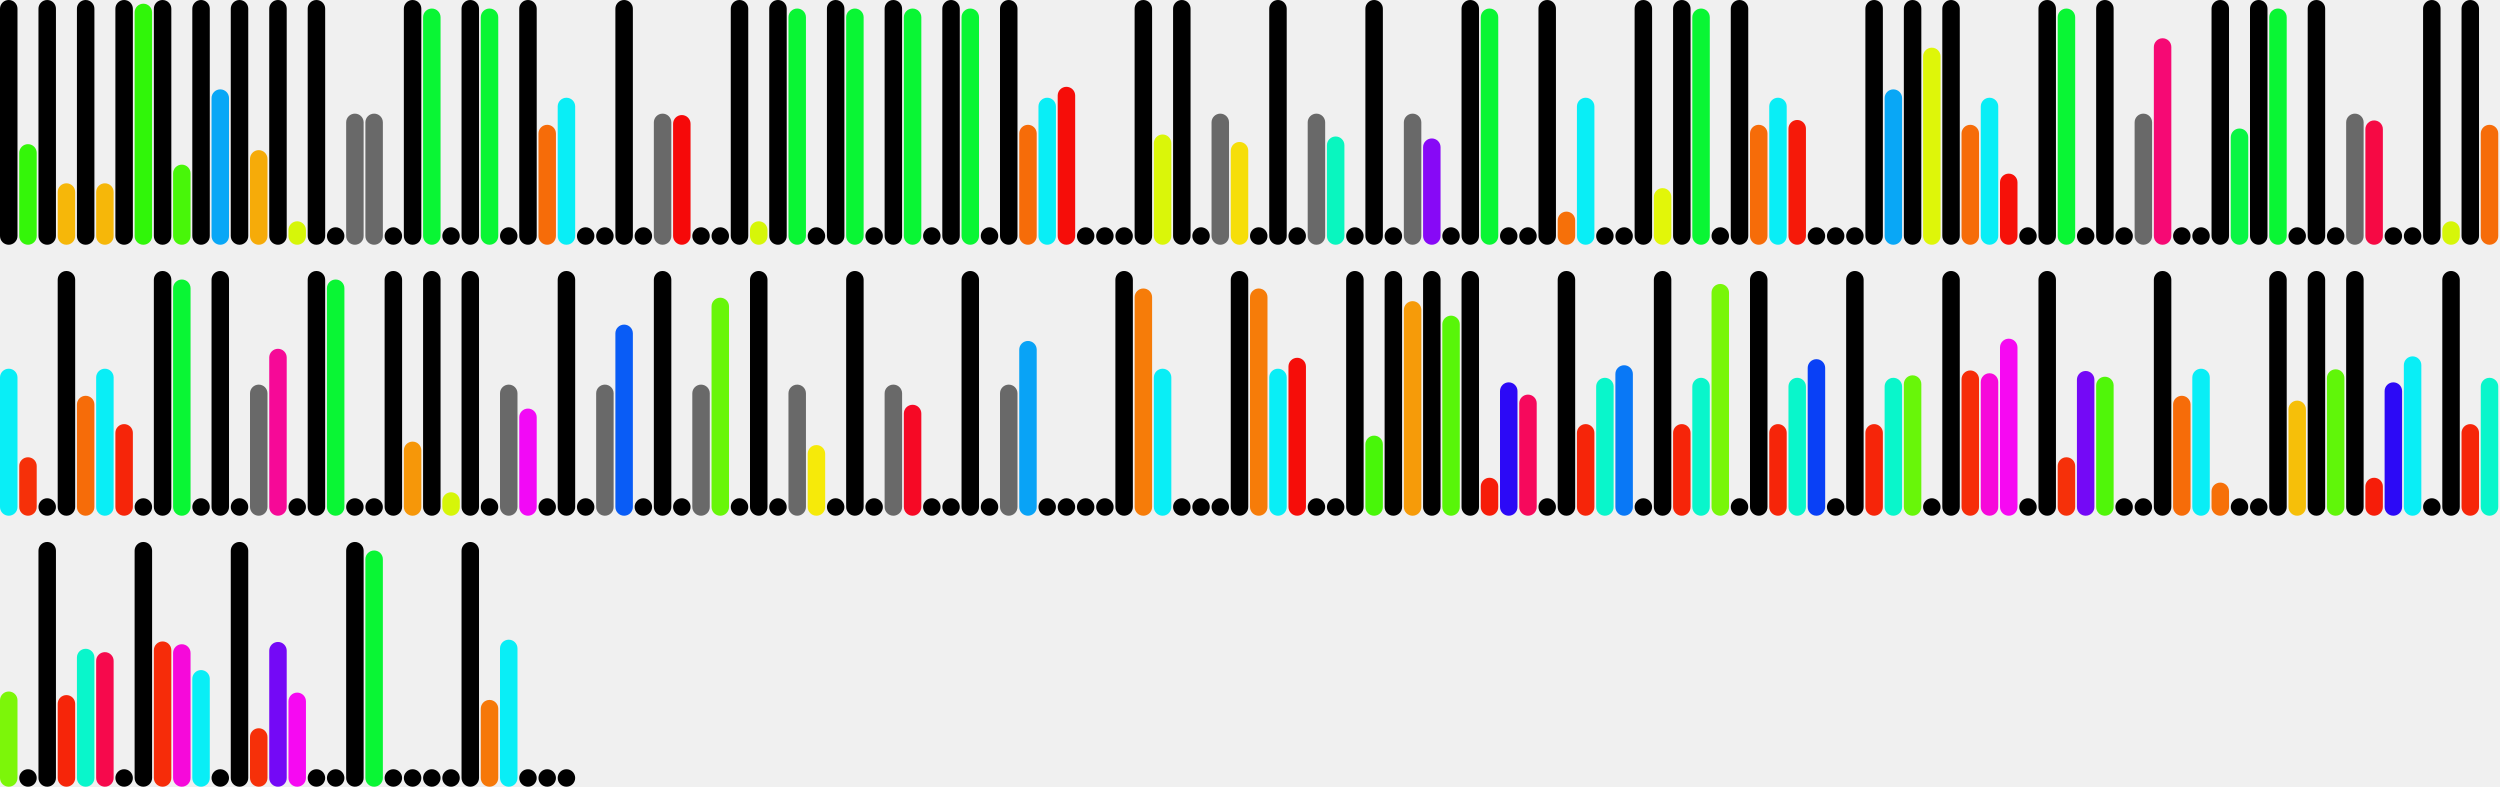
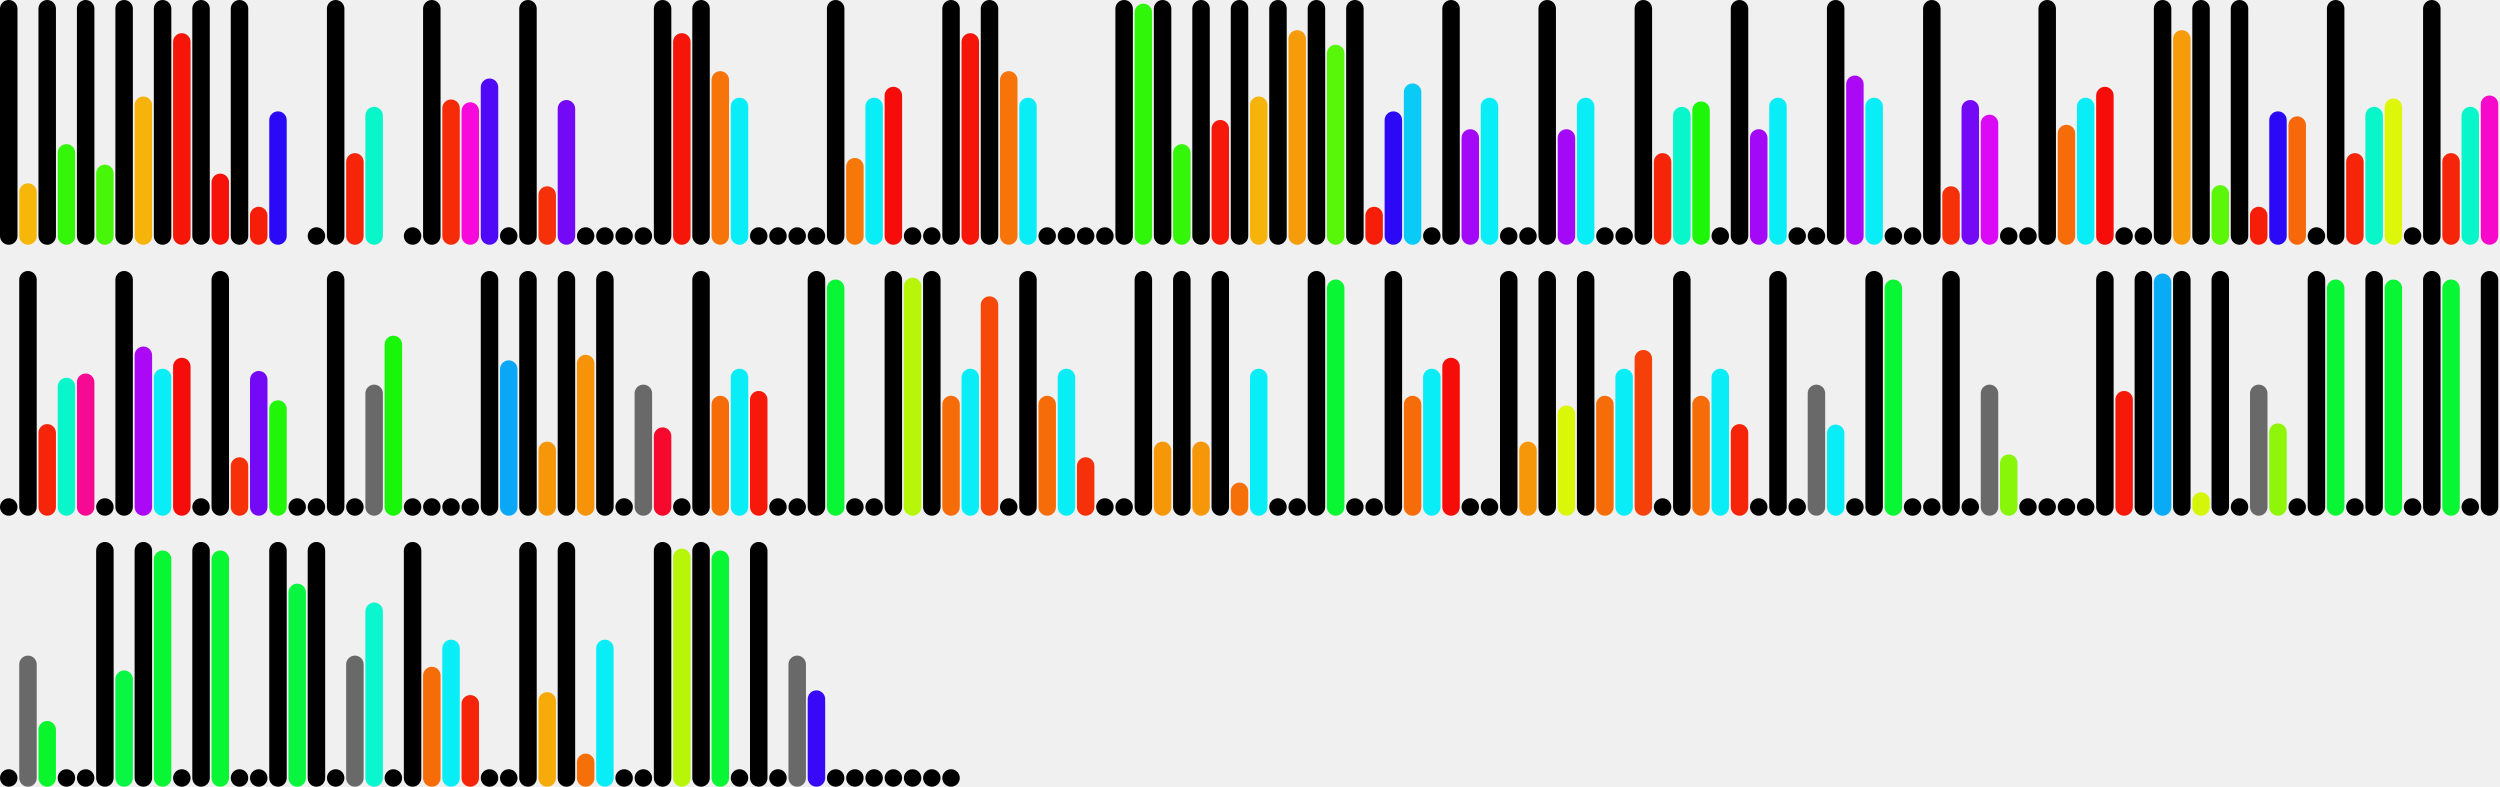
<svg xmlns="http://www.w3.org/2000/svg" version="1.1" baseProfile="full" width="1430" height="450">
  <rect x="0" y="0" width=";1430" height="450" style="fill:white;" />
  <rect x="0" y="0" rx="5" ry="5" width="10" height="140" style="fill:black" />
-   <rect x="11" y="82.458" rx="5" ry="5" width="10" height="57.542" style="fill:hsl(109,93%,50%)" />
+   <rect x="11" y="104.846" rx="5" ry="5" width="10" height="35.154" style="fill:hsl(44,93%,50%)" />
  <rect x="22" y="0" rx="5" ry="5" width="10" height="140" style="fill:black" />
-   <rect x="33" y="104.846" rx="5" ry="5" width="10" height="35.154" style="fill:hsl(44,93%,50%)" />
+   <rect x="33" y="82.458" rx="5" ry="5" width="10" height="57.542" style="fill:hsl(109,93%,50%)" />
  <rect x="44" y="0" rx="5" ry="5" width="10" height="140" style="fill:black" />
-   <rect x="55" y="104.846" rx="5" ry="5" width="10" height="35.154" style="fill:hsl(44,93%,50%)" />
+   <rect x="55" y="94.18" rx="5" ry="5" width="10" height="45.82" style="fill:hsl(104,93%,50%)" />
  <rect x="66" y="0" rx="5" ry="5" width="10" height="140" style="fill:black" />
-   <rect x="77" y="2.114" rx="5" ry="5" width="10" height="137.886" style="fill:hsl(110,93%,50%)" />
+   <rect x="77" y="55.19" rx="5" ry="5" width="10" height="84.81" style="fill:hsl(43,93%,50%)" />
  <rect x="88" y="0" rx="5" ry="5" width="10" height="140" style="fill:black" />
-   <rect x="99" y="94.18" rx="5" ry="5" width="10" height="45.82" style="fill:hsl(104,93%,50%)" />
+   <rect x="99" y="18.967" rx="5" ry="5" width="10" height="121.033" style="fill:hsl(3,93%,50%)" />
  <rect x="110" y="0" rx="5" ry="5" width="10" height="140" style="fill:black" />
-   <rect x="121" y="51.116" rx="5" ry="5" width="10" height="88.884" style="fill:hsl(200,93%,50%)" />
+   <rect x="121" y="99.311" rx="5" ry="5" width="10" height="40.689" style="fill:hsl(2,93%,50%)" />
  <rect x="132" y="0" rx="5" ry="5" width="10" height="140" style="fill:black" />
-   <rect x="143" y="85.879" rx="5" ry="5" width="10" height="54.121" style="fill:hsl(41,93%,50%)" />
-   <rect x="154" y="0" rx="5" ry="5" width="10" height="140" style="fill:black" />
-   <rect x="165" y="126.58" rx="5" ry="5" width="10" height="13.42" style="fill:hsl(68,93%,50%)" />
-   <rect x="176" y="0" rx="5" ry="5" width="10" height="140" style="fill:black" />
-   <rect x="187" y="130" rx="5" ry="5" width="10" height="10" style="fill:black" />
-   <rect x="198" y="65" rx="5" ry="5" width="10" height="75" style="fill:dimgray" />
-   <rect x="209" y="65" rx="5" ry="5" width="10" height="75" style="fill:dimgray" />
-   <rect x="220" y="130" rx="5" ry="5" width="10" height="10" style="fill:black" />
-   <rect x="231" y="0" rx="5" ry="5" width="10" height="140" style="fill:black" />
-   <rect x="242" y="4.881" rx="5" ry="5" width="10" height="135.119" style="fill:hsl(131,93%,50%)" />
-   <rect x="253" y="130" rx="5" ry="5" width="10" height="10" style="fill:black" />
-   <rect x="264" y="0" rx="5" ry="5" width="10" height="140" style="fill:black" />
-   <rect x="275" y="4.881" rx="5" ry="5" width="10" height="135.119" style="fill:hsl(131,93%,50%)" />
+   <rect x="143" y="118.278" rx="5" ry="5" width="10" height="21.722" style="fill:hsl(5,93%,50%)" />
+   <rect x="154" y="63.7" rx="5" ry="5" width="10" height="76.3" style="fill:hsl(249,93%,50%)" />
+   <rect x="165" y="285.11" rx="5" ry="5" width="10" height="-145.11" style="fill:hsl(182,93%,50%)" />
+   <rect x="176" y="130" rx="5" ry="5" width="10" height="10" style="fill:black" />
+   <rect x="187" y="0" rx="5" ry="5" width="10" height="140" style="fill:black" />
+   <rect x="198" y="87.589" rx="5" ry="5" width="10" height="52.411" style="fill:hsl(7,93%,50%)" />
+   <rect x="209" y="61.1" rx="5" ry="5" width="10" height="78.9" style="fill:hsl(169,93%,50%)" />
+   <rect x="220" y="145.6" rx="5" ry="5" width="10" height="-5.6" style="fill:hsl(182,93%,50%)" />
+   <rect x="231" y="130" rx="5" ry="5" width="10" height="10" style="fill:black" />
+   <rect x="242" y="0" rx="5" ry="5" width="10" height="140" style="fill:black" />
+   <rect x="253" y="56.9" rx="5" ry="5" width="10" height="83.1" style="fill:hsl(9,93%,50%)" />
+   <rect x="264" y="58.5" rx="5" ry="5" width="10" height="81.5" style="fill:hsl(307,93%,50%)" />
+   <rect x="275" y="44.904" rx="5" ry="5" width="10" height="95.096" style="fill:hsl(258,93%,50%)" />
  <rect x="286" y="130" rx="5" ry="5" width="10" height="10" style="fill:black" />
  <rect x="297" y="0" rx="5" ry="5" width="10" height="140" style="fill:black" />
-   <rect x="308" y="71.389" rx="5" ry="5" width="10" height="68.611" style="fill:hsl(25,93%,50%)" />
-   <rect x="319" y="55.9" rx="5" ry="5" width="10" height="84.1" style="fill:hsl(182,93%,50%)" />
+   <rect x="308" y="106.556" rx="5" ry="5" width="10" height="33.444" style="fill:hsl(10,93%,50%)" />
+   <rect x="319" y="57.2" rx="5" ry="5" width="10" height="82.8" style="fill:hsl(267,93%,50%)" />
  <rect x="330" y="130" rx="5" ry="5" width="10" height="10" style="fill:black" />
  <rect x="341" y="130" rx="5" ry="5" width="10" height="10" style="fill:black" />
-   <rect x="352" y="0" rx="5" ry="5" width="10" height="140" style="fill:black" />
+   <rect x="352" y="130" rx="5" ry="5" width="10" height="10" style="fill:black" />
  <rect x="363" y="130" rx="5" ry="5" width="10" height="10" style="fill:black" />
-   <rect x="374" y="65" rx="5" ry="5" width="10" height="75" style="fill:dimgray" />
-   <rect x="385" y="65.809" rx="5" ry="5" width="10" height="74.191" style="fill:hsl(0,93%,50%)" />
-   <rect x="396" y="130" rx="5" ry="5" width="10" height="10" style="fill:black" />
-   <rect x="407" y="130" rx="5" ry="5" width="10" height="10" style="fill:black" />
-   <rect x="418" y="0" rx="5" ry="5" width="10" height="140" style="fill:black" />
-   <rect x="429" y="126.58" rx="5" ry="5" width="10" height="13.42" style="fill:hsl(68,93%,50%)" />
-   <rect x="440" y="0" rx="5" ry="5" width="10" height="140" style="fill:black" />
-   <rect x="451" y="4.881" rx="5" ry="5" width="10" height="135.119" style="fill:hsl(131,93%,50%)" />
+   <rect x="374" y="0" rx="5" ry="5" width="10" height="140" style="fill:black" />
+   <rect x="385" y="18.967" rx="5" ry="5" width="10" height="121.033" style="fill:hsl(3,93%,50%)" />
+   <rect x="396" y="0" rx="5" ry="5" width="10" height="140" style="fill:black" />
+   <rect x="407" y="40.701" rx="5" ry="5" width="10" height="99.299" style="fill:hsl(27,93%,50%)" />
+   <rect x="418" y="55.9" rx="5" ry="5" width="10" height="84.1" style="fill:hsl(182,93%,50%)" />
+   <rect x="429" y="130" rx="5" ry="5" width="10" height="10" style="fill:black" />
+   <rect x="440" y="130" rx="5" ry="5" width="10" height="10" style="fill:black" />
+   <rect x="451" y="130" rx="5" ry="5" width="10" height="10" style="fill:black" />
  <rect x="462" y="130" rx="5" ry="5" width="10" height="10" style="fill:black" />
  <rect x="473" y="0" rx="5" ry="5" width="10" height="140" style="fill:black" />
-   <rect x="484" y="4.881" rx="5" ry="5" width="10" height="135.119" style="fill:hsl(131,93%,50%)" />
-   <rect x="495" y="130" rx="5" ry="5" width="10" height="10" style="fill:black" />
-   <rect x="506" y="0" rx="5" ry="5" width="10" height="140" style="fill:black" />
-   <rect x="517" y="4.881" rx="5" ry="5" width="10" height="135.119" style="fill:hsl(131,93%,50%)" />
+   <rect x="484" y="90.356" rx="5" ry="5" width="10" height="49.644" style="fill:hsl(28,93%,50%)" />
+   <rect x="495" y="55.9" rx="5" ry="5" width="10" height="84.1" style="fill:hsl(182,93%,50%)" />
+   <rect x="506" y="49.656" rx="5" ry="5" width="10" height="90.344" style="fill:hsl(1,93%,50%)" />
+   <rect x="517" y="130" rx="5" ry="5" width="10" height="10" style="fill:black" />
  <rect x="528" y="130" rx="5" ry="5" width="10" height="10" style="fill:black" />
  <rect x="539" y="0" rx="5" ry="5" width="10" height="140" style="fill:black" />
-   <rect x="550" y="4.881" rx="5" ry="5" width="10" height="135.119" style="fill:hsl(131,93%,50%)" />
-   <rect x="561" y="130" rx="5" ry="5" width="10" height="10" style="fill:black" />
-   <rect x="572" y="0" rx="5" ry="5" width="10" height="140" style="fill:black" />
-   <rect x="583" y="71.389" rx="5" ry="5" width="10" height="68.611" style="fill:hsl(25,93%,50%)" />
-   <rect x="594" y="55.9" rx="5" ry="5" width="10" height="84.1" style="fill:hsl(182,93%,50%)" />
-   <rect x="605" y="49.656" rx="5" ry="5" width="10" height="90.344" style="fill:hsl(1,93%,50%)" />
+   <rect x="550" y="18.967" rx="5" ry="5" width="10" height="121.033" style="fill:hsl(3,93%,50%)" />
+   <rect x="561" y="0" rx="5" ry="5" width="10" height="140" style="fill:black" />
+   <rect x="572" y="40.701" rx="5" ry="5" width="10" height="99.299" style="fill:hsl(27,93%,50%)" />
+   <rect x="583" y="55.9" rx="5" ry="5" width="10" height="84.1" style="fill:hsl(182,93%,50%)" />
+   <rect x="594" y="130" rx="5" ry="5" width="10" height="10" style="fill:black" />
+   <rect x="605" y="130" rx="5" ry="5" width="10" height="10" style="fill:black" />
  <rect x="616" y="130" rx="5" ry="5" width="10" height="10" style="fill:black" />
  <rect x="627" y="130" rx="5" ry="5" width="10" height="10" style="fill:black" />
-   <rect x="638" y="130" rx="5" ry="5" width="10" height="10" style="fill:black" />
-   <rect x="649" y="0" rx="5" ry="5" width="10" height="140" style="fill:black" />
-   <rect x="660" y="76.924" rx="5" ry="5" width="10" height="63.076" style="fill:hsl(67,93%,50%)" />
-   <rect x="671" y="0" rx="5" ry="5" width="10" height="140" style="fill:black" />
-   <rect x="682" y="130" rx="5" ry="5" width="10" height="10" style="fill:black" />
-   <rect x="693" y="65" rx="5" ry="5" width="10" height="75" style="fill:dimgray" />
-   <rect x="704" y="81.202" rx="5" ry="5" width="10" height="58.798" style="fill:hsl(54,93%,50%)" />
-   <rect x="715" y="130" rx="5" ry="5" width="10" height="10" style="fill:black" />
+   <rect x="638" y="0" rx="5" ry="5" width="10" height="140" style="fill:black" />
+   <rect x="649" y="2.114" rx="5" ry="5" width="10" height="137.886" style="fill:hsl(110,93%,50%)" />
+   <rect x="660" y="0" rx="5" ry="5" width="10" height="140" style="fill:black" />
+   <rect x="671" y="82.458" rx="5" ry="5" width="10" height="57.542" style="fill:hsl(109,93%,50%)" />
+   <rect x="682" y="0" rx="5" ry="5" width="10" height="140" style="fill:black" />
+   <rect x="693" y="68.622" rx="5" ry="5" width="10" height="71.378" style="fill:hsl(4,93%,50%)" />
+   <rect x="704" y="0" rx="5" ry="5" width="10" height="140" style="fill:black" />
+   <rect x="715" y="55.19" rx="5" ry="5" width="10" height="84.81" style="fill:hsl(43,93%,50%)" />
  <rect x="726" y="0" rx="5" ry="5" width="10" height="140" style="fill:black" />
-   <rect x="737" y="130" rx="5" ry="5" width="10" height="10" style="fill:black" />
-   <rect x="748" y="65" rx="5" ry="5" width="10" height="75" style="fill:dimgray" />
-   <rect x="759" y="78.069" rx="5" ry="5" width="10" height="61.931" style="fill:hsl(166,93%,50%)" />
-   <rect x="770" y="130" rx="5" ry="5" width="10" height="10" style="fill:black" />
-   <rect x="781" y="0" rx="5" ry="5" width="10" height="140" style="fill:black" />
-   <rect x="792" y="130" rx="5" ry="5" width="10" height="10" style="fill:black" />
-   <rect x="803" y="65" rx="5" ry="5" width="10" height="75" style="fill:dimgray" />
-   <rect x="814" y="79.189" rx="5" ry="5" width="10" height="60.811" style="fill:hsl(272,93%,50%)" />
-   <rect x="825" y="130" rx="5" ry="5" width="10" height="10" style="fill:black" />
-   <rect x="836" y="0" rx="5" ry="5" width="10" height="140" style="fill:black" />
-   <rect x="847" y="4.881" rx="5" ry="5" width="10" height="135.119" style="fill:hsl(131,93%,50%)" />
+   <rect x="737" y="17.256" rx="5" ry="5" width="10" height="122.744" style="fill:hsl(37,93%,50%)" />
+   <rect x="748" y="0" rx="5" ry="5" width="10" height="140" style="fill:black" />
+   <rect x="759" y="25.558" rx="5" ry="5" width="10" height="114.442" style="fill:hsl(100,93%,50%)" />
+   <rect x="770" y="0" rx="5" ry="5" width="10" height="140" style="fill:black" />
+   <rect x="781" y="118.278" rx="5" ry="5" width="10" height="21.722" style="fill:hsl(5,93%,50%)" />
+   <rect x="792" y="63.7" rx="5" ry="5" width="10" height="76.3" style="fill:hsl(249,93%,50%)" />
+   <rect x="803" y="47.72" rx="5" ry="5" width="10" height="92.28" style="fill:hsl(191,93%,50%)" />
+   <rect x="814" y="130" rx="5" ry="5" width="10" height="10" style="fill:black" />
+   <rect x="825" y="0" rx="5" ry="5" width="10" height="140" style="fill:black" />
+   <rect x="836" y="73.907" rx="5" ry="5" width="10" height="66.093" style="fill:hsl(279,93%,50%)" />
+   <rect x="847" y="55.9" rx="5" ry="5" width="10" height="84.1" style="fill:hsl(182,93%,50%)" />
  <rect x="858" y="130" rx="5" ry="5" width="10" height="10" style="fill:black" />
  <rect x="869" y="130" rx="5" ry="5" width="10" height="10" style="fill:black" />
  <rect x="880" y="0" rx="5" ry="5" width="10" height="140" style="fill:black" />
-   <rect x="891" y="121.045" rx="5" ry="5" width="10" height="18.955" style="fill:hsl(26,93%,50%)" />
+   <rect x="891" y="73.907" rx="5" ry="5" width="10" height="66.093" style="fill:hsl(279,93%,50%)" />
  <rect x="902" y="55.9" rx="5" ry="5" width="10" height="84.1" style="fill:hsl(182,93%,50%)" />
  <rect x="913" y="130" rx="5" ry="5" width="10" height="10" style="fill:black" />
  <rect x="924" y="130" rx="5" ry="5" width="10" height="10" style="fill:black" />
  <rect x="935" y="0" rx="5" ry="5" width="10" height="140" style="fill:black" />
-   <rect x="946" y="107.613" rx="5" ry="5" width="10" height="32.387" style="fill:hsl(65,93%,50%)" />
-   <rect x="957" y="0" rx="5" ry="5" width="10" height="140" style="fill:black" />
-   <rect x="968" y="4.881" rx="5" ry="5" width="10" height="135.119" style="fill:hsl(131,93%,50%)" />
+   <rect x="946" y="87.589" rx="5" ry="5" width="10" height="52.411" style="fill:hsl(7,93%,50%)" />
+   <rect x="957" y="61.1" rx="5" ry="5" width="10" height="78.9" style="fill:hsl(169,93%,50%)" />
+   <rect x="968" y="58.026" rx="5" ry="5" width="10" height="81.974" style="fill:hsl(115,93%,50%)" />
  <rect x="979" y="130" rx="5" ry="5" width="10" height="10" style="fill:black" />
  <rect x="990" y="0" rx="5" ry="5" width="10" height="140" style="fill:black" />
-   <rect x="1001" y="71.389" rx="5" ry="5" width="10" height="68.611" style="fill:hsl(25,93%,50%)" />
+   <rect x="1001" y="73.907" rx="5" ry="5" width="10" height="66.093" style="fill:hsl(279,93%,50%)" />
  <rect x="1012" y="55.9" rx="5" ry="5" width="10" height="84.1" style="fill:hsl(182,93%,50%)" />
-   <rect x="1023" y="68.622" rx="5" ry="5" width="10" height="71.378" style="fill:hsl(4,93%,50%)" />
+   <rect x="1023" y="130" rx="5" ry="5" width="10" height="10" style="fill:black" />
  <rect x="1034" y="130" rx="5" ry="5" width="10" height="10" style="fill:black" />
-   <rect x="1045" y="130" rx="5" ry="5" width="10" height="10" style="fill:black" />
-   <rect x="1056" y="130" rx="5" ry="5" width="10" height="10" style="fill:black" />
-   <rect x="1067" y="0" rx="5" ry="5" width="10" height="140" style="fill:black" />
-   <rect x="1078" y="51.116" rx="5" ry="5" width="10" height="88.884" style="fill:hsl(200,93%,50%)" />
-   <rect x="1089" y="0" rx="5" ry="5" width="10" height="140" style="fill:black" />
-   <rect x="1100" y="27.268" rx="5" ry="5" width="10" height="112.732" style="fill:hsl(66,93%,50%)" />
-   <rect x="1111" y="0" rx="5" ry="5" width="10" height="140" style="fill:black" />
-   <rect x="1122" y="71.389" rx="5" ry="5" width="10" height="68.611" style="fill:hsl(25,93%,50%)" />
-   <rect x="1133" y="55.9" rx="5" ry="5" width="10" height="84.1" style="fill:hsl(182,93%,50%)" />
-   <rect x="1144" y="99.311" rx="5" ry="5" width="10" height="40.689" style="fill:hsl(2,93%,50%)" />
+   <rect x="1045" y="0" rx="5" ry="5" width="10" height="140" style="fill:black" />
+   <rect x="1056" y="43.218" rx="5" ry="5" width="10" height="96.782" style="fill:hsl(281,93%,50%)" />
+   <rect x="1067" y="55.9" rx="5" ry="5" width="10" height="84.1" style="fill:hsl(182,93%,50%)" />
+   <rect x="1078" y="130" rx="5" ry="5" width="10" height="10" style="fill:black" />
+   <rect x="1089" y="130" rx="5" ry="5" width="10" height="10" style="fill:black" />
+   <rect x="1100" y="0" rx="5" ry="5" width="10" height="140" style="fill:black" />
+   <rect x="1111" y="106.556" rx="5" ry="5" width="10" height="33.444" style="fill:hsl(10,93%,50%)" />
+   <rect x="1122" y="57.2" rx="5" ry="5" width="10" height="82.8" style="fill:hsl(267,93%,50%)" />
+   <rect x="1133" y="65.594" rx="5" ry="5" width="10" height="74.406" style="fill:hsl(293,93%,50%)" />
+   <rect x="1144" y="130" rx="5" ry="5" width="10" height="10" style="fill:black" />
  <rect x="1155" y="130" rx="5" ry="5" width="10" height="10" style="fill:black" />
  <rect x="1166" y="0" rx="5" ry="5" width="10" height="140" style="fill:black" />
-   <rect x="1177" y="4.881" rx="5" ry="5" width="10" height="135.119" style="fill:hsl(131,93%,50%)" />
-   <rect x="1188" y="130" rx="5" ry="5" width="10" height="10" style="fill:black" />
-   <rect x="1199" y="0" rx="5" ry="5" width="10" height="140" style="fill:black" />
+   <rect x="1177" y="71.389" rx="5" ry="5" width="10" height="68.611" style="fill:hsl(25,93%,50%)" />
+   <rect x="1188" y="55.9" rx="5" ry="5" width="10" height="84.1" style="fill:hsl(182,93%,50%)" />
+   <rect x="1199" y="49.656" rx="5" ry="5" width="10" height="90.344" style="fill:hsl(1,93%,50%)" />
  <rect x="1210" y="130" rx="5" ry="5" width="10" height="10" style="fill:black" />
-   <rect x="1221" y="65" rx="5" ry="5" width="10" height="75" style="fill:dimgray" />
-   <rect x="1232" y="21.877" rx="5" ry="5" width="10" height="118.123" style="fill:hsl(333,93%,50%)" />
-   <rect x="1243" y="130" rx="5" ry="5" width="10" height="10" style="fill:black" />
-   <rect x="1254" y="130" rx="5" ry="5" width="10" height="10" style="fill:black" />
-   <rect x="1265" y="0" rx="5" ry="5" width="10" height="140" style="fill:black" />
-   <rect x="1276" y="73.504" rx="5" ry="5" width="10" height="66.496" style="fill:hsl(135,93%,50%)" />
-   <rect x="1287" y="0" rx="5" ry="5" width="10" height="140" style="fill:black" />
-   <rect x="1298" y="4.881" rx="5" ry="5" width="10" height="135.119" style="fill:hsl(131,93%,50%)" />
-   <rect x="1309" y="130" rx="5" ry="5" width="10" height="10" style="fill:black" />
-   <rect x="1320" y="0" rx="5" ry="5" width="10" height="140" style="fill:black" />
-   <rect x="1331" y="130" rx="5" ry="5" width="10" height="10" style="fill:black" />
-   <rect x="1342" y="65" rx="5" ry="5" width="10" height="75" style="fill:dimgray" />
-   <rect x="1353" y="68.883" rx="5" ry="5" width="10" height="71.117" style="fill:hsl(345,93%,50%)" />
-   <rect x="1364" y="130" rx="5" ry="5" width="10" height="10" style="fill:black" />
+   <rect x="1221" y="130" rx="5" ry="5" width="10" height="10" style="fill:black" />
+   <rect x="1232" y="0" rx="5" ry="5" width="10" height="140" style="fill:black" />
+   <rect x="1243" y="17.256" rx="5" ry="5" width="10" height="122.744" style="fill:hsl(37,93%,50%)" />
+   <rect x="1254" y="0" rx="5" ry="5" width="10" height="140" style="fill:black" />
+   <rect x="1265" y="105.903" rx="5" ry="5" width="10" height="34.097" style="fill:hsl(99,93%,50%)" />
+   <rect x="1276" y="0" rx="5" ry="5" width="10" height="140" style="fill:black" />
+   <rect x="1287" y="118.278" rx="5" ry="5" width="10" height="21.722" style="fill:hsl(5,93%,50%)" />
+   <rect x="1298" y="63.7" rx="5" ry="5" width="10" height="76.3" style="fill:hsl(249,93%,50%)" />
+   <rect x="1309" y="66.551" rx="5" ry="5" width="10" height="73.449" style="fill:hsl(24,93%,50%)" />
+   <rect x="1320" y="130" rx="5" ry="5" width="10" height="10" style="fill:black" />
+   <rect x="1331" y="0" rx="5" ry="5" width="10" height="140" style="fill:black" />
+   <rect x="1342" y="87.589" rx="5" ry="5" width="10" height="52.411" style="fill:hsl(7,93%,50%)" />
+   <rect x="1353" y="61.1" rx="5" ry="5" width="10" height="78.9" style="fill:hsl(169,93%,50%)" />
+   <rect x="1364" y="56.348" rx="5" ry="5" width="10" height="83.652" style="fill:hsl(66,93%,50%)" />
  <rect x="1375" y="130" rx="5" ry="5" width="10" height="10" style="fill:black" />
  <rect x="1386" y="0" rx="5" ry="5" width="10" height="140" style="fill:black" />
-   <rect x="1397" y="126.58" rx="5" ry="5" width="10" height="13.42" style="fill:hsl(68,93%,50%)" />
-   <rect x="1408" y="0" rx="5" ry="5" width="10" height="140" style="fill:black" />
-   <rect x="1419" y="71.389" rx="5" ry="5" width="10" height="68.611" style="fill:hsl(25,93%,50%)" />
-   <rect x="0" y="210.9" rx="5" ry="5" width="10" height="84.1" style="fill:hsl(182,93%,50%)" />
-   <rect x="11" y="261.556" rx="5" ry="5" width="10" height="33.444" style="fill:hsl(10,93%,50%)" />
-   <rect x="22" y="285" rx="5" ry="5" width="10" height="10" style="fill:black" />
-   <rect x="33" y="155" rx="5" ry="5" width="10" height="140" style="fill:black" />
-   <rect x="44" y="226.389" rx="5" ry="5" width="10" height="68.611" style="fill:hsl(25,93%,50%)" />
-   <rect x="55" y="210.9" rx="5" ry="5" width="10" height="84.1" style="fill:hsl(182,93%,50%)" />
-   <rect x="66" y="242.589" rx="5" ry="5" width="10" height="52.411" style="fill:hsl(7,93%,50%)" />
-   <rect x="77" y="285" rx="5" ry="5" width="10" height="10" style="fill:black" />
-   <rect x="88" y="155" rx="5" ry="5" width="10" height="140" style="fill:black" />
-   <rect x="99" y="159.881" rx="5" ry="5" width="10" height="135.119" style="fill:hsl(131,93%,50%)" />
+   <rect x="1397" y="87.589" rx="5" ry="5" width="10" height="52.411" style="fill:hsl(7,93%,50%)" />
+   <rect x="1408" y="61.1" rx="5" ry="5" width="10" height="78.9" style="fill:hsl(169,93%,50%)" />
+   <rect x="1419" y="54.644" rx="5" ry="5" width="10" height="85.356" style="fill:hsl(311,93%,50%)" />
+   <rect x="0" y="285" rx="5" ry="5" width="10" height="10" style="fill:black" />
+   <rect x="11" y="155" rx="5" ry="5" width="10" height="140" style="fill:black" />
+   <rect x="22" y="242.589" rx="5" ry="5" width="10" height="52.411" style="fill:hsl(7,93%,50%)" />
+   <rect x="33" y="216.1" rx="5" ry="5" width="10" height="78.9" style="fill:hsl(169,93%,50%)" />
+   <rect x="44" y="213.643" rx="5" ry="5" width="10" height="81.357" style="fill:hsl(325,93%,50%)" />
+   <rect x="55" y="285" rx="5" ry="5" width="10" height="10" style="fill:black" />
+   <rect x="66" y="155" rx="5" ry="5" width="10" height="140" style="fill:black" />
+   <rect x="77" y="198.218" rx="5" ry="5" width="10" height="96.782" style="fill:hsl(281,93%,50%)" />
+   <rect x="88" y="210.9" rx="5" ry="5" width="10" height="84.1" style="fill:hsl(182,93%,50%)" />
+   <rect x="99" y="204.656" rx="5" ry="5" width="10" height="90.344" style="fill:hsl(1,93%,50%)" />
  <rect x="110" y="285" rx="5" ry="5" width="10" height="10" style="fill:black" />
  <rect x="121" y="155" rx="5" ry="5" width="10" height="140" style="fill:black" />
-   <rect x="132" y="285" rx="5" ry="5" width="10" height="10" style="fill:black" />
-   <rect x="143" y="220" rx="5" ry="5" width="10" height="75" style="fill:dimgray" />
-   <rect x="154" y="199.511" rx="5" ry="5" width="10" height="95.489" style="fill:hsl(324,93%,50%)" />
+   <rect x="132" y="261.556" rx="5" ry="5" width="10" height="33.444" style="fill:hsl(10,93%,50%)" />
+   <rect x="143" y="212.2" rx="5" ry="5" width="10" height="82.8" style="fill:hsl(267,93%,50%)" />
+   <rect x="154" y="228.967" rx="5" ry="5" width="10" height="66.033" style="fill:hsl(114,93%,50%)" />
  <rect x="165" y="285" rx="5" ry="5" width="10" height="10" style="fill:black" />
-   <rect x="176" y="155" rx="5" ry="5" width="10" height="140" style="fill:black" />
-   <rect x="187" y="159.881" rx="5" ry="5" width="10" height="135.119" style="fill:hsl(131,93%,50%)" />
+   <rect x="176" y="285" rx="5" ry="5" width="10" height="10" style="fill:black" />
+   <rect x="187" y="155" rx="5" ry="5" width="10" height="140" style="fill:black" />
  <rect x="198" y="285" rx="5" ry="5" width="10" height="10" style="fill:black" />
-   <rect x="209" y="285" rx="5" ry="5" width="10" height="10" style="fill:black" />
-   <rect x="220" y="155" rx="5" ry="5" width="10" height="140" style="fill:black" />
-   <rect x="231" y="252.601" rx="5" ry="5" width="10" height="42.399" style="fill:hsl(36,93%,50%)" />
-   <rect x="242" y="155" rx="5" ry="5" width="10" height="140" style="fill:black" />
-   <rect x="253" y="281.58" rx="5" ry="5" width="10" height="13.42" style="fill:hsl(68,93%,50%)" />
-   <rect x="264" y="155" rx="5" ry="5" width="10" height="140" style="fill:black" />
-   <rect x="275" y="285" rx="5" ry="5" width="10" height="10" style="fill:black" />
-   <rect x="286" y="220" rx="5" ry="5" width="10" height="75" style="fill:dimgray" />
-   <rect x="297" y="233.704" rx="5" ry="5" width="10" height="61.296" style="fill:hsl(299,93%,50%)" />
-   <rect x="308" y="285" rx="5" ry="5" width="10" height="10" style="fill:black" />
+   <rect x="209" y="220" rx="5" ry="5" width="10" height="75" style="fill:dimgray" />
+   <rect x="220" y="192.023" rx="5" ry="5" width="10" height="102.977" style="fill:hsl(116,93%,50%)" />
+   <rect x="231" y="285" rx="5" ry="5" width="10" height="10" style="fill:black" />
+   <rect x="242" y="285" rx="5" ry="5" width="10" height="10" style="fill:black" />
+   <rect x="253" y="285" rx="5" ry="5" width="10" height="10" style="fill:black" />
+   <rect x="264" y="285" rx="5" ry="5" width="10" height="10" style="fill:black" />
+   <rect x="275" y="155" rx="5" ry="5" width="10" height="140" style="fill:black" />
+   <rect x="286" y="206.116" rx="5" ry="5" width="10" height="88.884" style="fill:hsl(200,93%,50%)" />
+   <rect x="297" y="155" rx="5" ry="5" width="10" height="140" style="fill:black" />
+   <rect x="308" y="252.601" rx="5" ry="5" width="10" height="42.399" style="fill:hsl(36,93%,50%)" />
  <rect x="319" y="155" rx="5" ry="5" width="10" height="140" style="fill:black" />
-   <rect x="330" y="285" rx="5" ry="5" width="10" height="10" style="fill:black" />
-   <rect x="341" y="220" rx="5" ry="5" width="10" height="75" style="fill:dimgray" />
-   <rect x="352" y="185.675" rx="5" ry="5" width="10" height="109.325" style="fill:hsl(219,93%,50%)" />
-   <rect x="363" y="285" rx="5" ry="5" width="10" height="10" style="fill:black" />
-   <rect x="374" y="155" rx="5" ry="5" width="10" height="140" style="fill:black" />
+   <rect x="330" y="202.945" rx="5" ry="5" width="10" height="92.055" style="fill:hsl(35,93%,50%)" />
+   <rect x="341" y="155" rx="5" ry="5" width="10" height="140" style="fill:black" />
+   <rect x="352" y="285" rx="5" ry="5" width="10" height="10" style="fill:black" />
+   <rect x="363" y="220" rx="5" ry="5" width="10" height="75" style="fill:dimgray" />
+   <rect x="374" y="244.455" rx="5" ry="5" width="10" height="50.545" style="fill:hsl(351,93%,50%)" />
  <rect x="385" y="285" rx="5" ry="5" width="10" height="10" style="fill:black" />
-   <rect x="396" y="220" rx="5" ry="5" width="10" height="75" style="fill:dimgray" />
-   <rect x="407" y="170.277" rx="5" ry="5" width="10" height="124.723" style="fill:hsl(96,93%,50%)" />
-   <rect x="418" y="285" rx="5" ry="5" width="10" height="10" style="fill:black" />
-   <rect x="429" y="155" rx="5" ry="5" width="10" height="140" style="fill:black" />
+   <rect x="396" y="155" rx="5" ry="5" width="10" height="140" style="fill:black" />
+   <rect x="407" y="226.389" rx="5" ry="5" width="10" height="68.611" style="fill:hsl(25,93%,50%)" />
+   <rect x="418" y="210.9" rx="5" ry="5" width="10" height="84.1" style="fill:hsl(182,93%,50%)" />
+   <rect x="429" y="223.622" rx="5" ry="5" width="10" height="71.378" style="fill:hsl(4,93%,50%)" />
  <rect x="440" y="285" rx="5" ry="5" width="10" height="10" style="fill:black" />
-   <rect x="451" y="220" rx="5" ry="5" width="10" height="75" style="fill:dimgray" />
-   <rect x="462" y="254.574" rx="5" ry="5" width="10" height="40.426" style="fill:hsl(57,93%,50%)" />
-   <rect x="473" y="285" rx="5" ry="5" width="10" height="10" style="fill:black" />
-   <rect x="484" y="155" rx="5" ry="5" width="10" height="140" style="fill:black" />
+   <rect x="451" y="285" rx="5" ry="5" width="10" height="10" style="fill:black" />
+   <rect x="462" y="155" rx="5" ry="5" width="10" height="140" style="fill:black" />
+   <rect x="473" y="159.881" rx="5" ry="5" width="10" height="135.119" style="fill:hsl(131,93%,50%)" />
+   <rect x="484" y="285" rx="5" ry="5" width="10" height="10" style="fill:black" />
  <rect x="495" y="285" rx="5" ry="5" width="10" height="10" style="fill:black" />
-   <rect x="506" y="220" rx="5" ry="5" width="10" height="75" style="fill:dimgray" />
-   <rect x="517" y="231.528" rx="5" ry="5" width="10" height="63.472" style="fill:hsl(353,93%,50%)" />
-   <rect x="528" y="285" rx="5" ry="5" width="10" height="10" style="fill:black" />
-   <rect x="539" y="285" rx="5" ry="5" width="10" height="10" style="fill:black" />
-   <rect x="550" y="155" rx="5" ry="5" width="10" height="140" style="fill:black" />
-   <rect x="561" y="285" rx="5" ry="5" width="10" height="10" style="fill:black" />
-   <rect x="572" y="220" rx="5" ry="5" width="10" height="75" style="fill:dimgray" />
-   <rect x="583" y="195.025" rx="5" ry="5" width="10" height="99.975" style="fill:hsl(201,93%,50%)" />
-   <rect x="594" y="285" rx="5" ry="5" width="10" height="10" style="fill:black" />
-   <rect x="605" y="285" rx="5" ry="5" width="10" height="10" style="fill:black" />
-   <rect x="616" y="285" rx="5" ry="5" width="10" height="10" style="fill:black" />
+   <rect x="506" y="155" rx="5" ry="5" width="10" height="140" style="fill:black" />
+   <rect x="517" y="158.824" rx="5" ry="5" width="10" height="136.176" style="fill:hsl(76,93%,50%)" />
+   <rect x="528" y="155" rx="5" ry="5" width="10" height="140" style="fill:black" />
+   <rect x="539" y="226.389" rx="5" ry="5" width="10" height="68.611" style="fill:hsl(25,93%,50%)" />
+   <rect x="550" y="210.9" rx="5" ry="5" width="10" height="84.1" style="fill:hsl(182,93%,50%)" />
+   <rect x="561" y="169.489" rx="5" ry="5" width="10" height="125.511" style="fill:hsl(16,93%,50%)" />
+   <rect x="572" y="285" rx="5" ry="5" width="10" height="10" style="fill:black" />
+   <rect x="583" y="155" rx="5" ry="5" width="10" height="140" style="fill:black" />
+   <rect x="594" y="226.389" rx="5" ry="5" width="10" height="68.611" style="fill:hsl(25,93%,50%)" />
+   <rect x="605" y="210.9" rx="5" ry="5" width="10" height="84.1" style="fill:hsl(182,93%,50%)" />
+   <rect x="616" y="261.556" rx="5" ry="5" width="10" height="33.444" style="fill:hsl(10,93%,50%)" />
  <rect x="627" y="285" rx="5" ry="5" width="10" height="10" style="fill:black" />
-   <rect x="638" y="155" rx="5" ry="5" width="10" height="140" style="fill:black" />
-   <rect x="649" y="165.012" rx="5" ry="5" width="10" height="129.988" style="fill:hsl(29,93%,50%)" />
-   <rect x="660" y="210.9" rx="5" ry="5" width="10" height="84.1" style="fill:hsl(182,93%,50%)" />
-   <rect x="671" y="285" rx="5" ry="5" width="10" height="10" style="fill:black" />
-   <rect x="682" y="285" rx="5" ry="5" width="10" height="10" style="fill:black" />
-   <rect x="693" y="285" rx="5" ry="5" width="10" height="10" style="fill:black" />
-   <rect x="704" y="155" rx="5" ry="5" width="10" height="140" style="fill:black" />
-   <rect x="715" y="165.012" rx="5" ry="5" width="10" height="129.988" style="fill:hsl(29,93%,50%)" />
-   <rect x="726" y="210.9" rx="5" ry="5" width="10" height="84.1" style="fill:hsl(182,93%,50%)" />
-   <rect x="737" y="204.656" rx="5" ry="5" width="10" height="90.344" style="fill:hsl(1,93%,50%)" />
-   <rect x="748" y="285" rx="5" ry="5" width="10" height="10" style="fill:black" />
-   <rect x="759" y="285" rx="5" ry="5" width="10" height="10" style="fill:black" />
-   <rect x="770" y="155" rx="5" ry="5" width="10" height="140" style="fill:black" />
-   <rect x="781" y="249.18" rx="5" ry="5" width="10" height="45.82" style="fill:hsl(104,93%,50%)" />
+   <rect x="638" y="285" rx="5" ry="5" width="10" height="10" style="fill:black" />
+   <rect x="649" y="155" rx="5" ry="5" width="10" height="140" style="fill:black" />
+   <rect x="660" y="252.601" rx="5" ry="5" width="10" height="42.399" style="fill:hsl(36,93%,50%)" />
+   <rect x="671" y="155" rx="5" ry="5" width="10" height="140" style="fill:black" />
+   <rect x="682" y="252.601" rx="5" ry="5" width="10" height="42.399" style="fill:hsl(36,93%,50%)" />
+   <rect x="693" y="155" rx="5" ry="5" width="10" height="140" style="fill:black" />
+   <rect x="704" y="276.045" rx="5" ry="5" width="10" height="18.955" style="fill:hsl(26,93%,50%)" />
+   <rect x="715" y="210.9" rx="5" ry="5" width="10" height="84.1" style="fill:hsl(182,93%,50%)" />
+   <rect x="726" y="285" rx="5" ry="5" width="10" height="10" style="fill:black" />
+   <rect x="737" y="285" rx="5" ry="5" width="10" height="10" style="fill:black" />
+   <rect x="748" y="155" rx="5" ry="5" width="10" height="140" style="fill:black" />
+   <rect x="759" y="159.881" rx="5" ry="5" width="10" height="135.119" style="fill:hsl(131,93%,50%)" />
+   <rect x="770" y="285" rx="5" ry="5" width="10" height="10" style="fill:black" />
+   <rect x="781" y="285" rx="5" ry="5" width="10" height="10" style="fill:black" />
  <rect x="792" y="155" rx="5" ry="5" width="10" height="140" style="fill:black" />
-   <rect x="803" y="172.256" rx="5" ry="5" width="10" height="122.744" style="fill:hsl(37,93%,50%)" />
-   <rect x="814" y="155" rx="5" ry="5" width="10" height="140" style="fill:black" />
-   <rect x="825" y="180.558" rx="5" ry="5" width="10" height="114.442" style="fill:hsl(100,93%,50%)" />
-   <rect x="836" y="155" rx="5" ry="5" width="10" height="140" style="fill:black" />
-   <rect x="847" y="273.278" rx="5" ry="5" width="10" height="21.722" style="fill:hsl(5,93%,50%)" />
-   <rect x="858" y="218.7" rx="5" ry="5" width="10" height="76.3" style="fill:hsl(249,93%,50%)" />
-   <rect x="869" y="225.717" rx="5" ry="5" width="10" height="69.283" style="fill:hsl(339,93%,50%)" />
-   <rect x="880" y="285" rx="5" ry="5" width="10" height="10" style="fill:black" />
-   <rect x="891" y="155" rx="5" ry="5" width="10" height="140" style="fill:black" />
-   <rect x="902" y="242.589" rx="5" ry="5" width="10" height="52.411" style="fill:hsl(7,93%,50%)" />
-   <rect x="913" y="216.1" rx="5" ry="5" width="10" height="78.9" style="fill:hsl(169,93%,50%)" />
-   <rect x="924" y="208.918" rx="5" ry="5" width="10" height="86.082" style="fill:hsl(212,93%,50%)" />
-   <rect x="935" y="285" rx="5" ry="5" width="10" height="10" style="fill:black" />
-   <rect x="946" y="155" rx="5" ry="5" width="10" height="140" style="fill:black" />
-   <rect x="957" y="242.589" rx="5" ry="5" width="10" height="52.411" style="fill:hsl(7,93%,50%)" />
-   <rect x="968" y="216.1" rx="5" ry="5" width="10" height="78.9" style="fill:hsl(169,93%,50%)" />
-   <rect x="979" y="162.42" rx="5" ry="5" width="10" height="132.58" style="fill:hsl(92,93%,50%)" />
-   <rect x="990" y="285" rx="5" ry="5" width="10" height="10" style="fill:black" />
-   <rect x="1001" y="155" rx="5" ry="5" width="10" height="140" style="fill:black" />
-   <rect x="1012" y="242.589" rx="5" ry="5" width="10" height="52.411" style="fill:hsl(7,93%,50%)" />
-   <rect x="1023" y="216.1" rx="5" ry="5" width="10" height="78.9" style="fill:hsl(169,93%,50%)" />
-   <rect x="1034" y="205.449" rx="5" ry="5" width="10" height="89.551" style="fill:hsl(226,93%,50%)" />
-   <rect x="1045" y="285" rx="5" ry="5" width="10" height="10" style="fill:black" />
-   <rect x="1056" y="155" rx="5" ry="5" width="10" height="140" style="fill:black" />
-   <rect x="1067" y="242.589" rx="5" ry="5" width="10" height="52.411" style="fill:hsl(7,93%,50%)" />
-   <rect x="1078" y="216.1" rx="5" ry="5" width="10" height="78.9" style="fill:hsl(169,93%,50%)" />
-   <rect x="1089" y="214.687" rx="5" ry="5" width="10" height="80.313" style="fill:hsl(96,93%,50%)" />
+   <rect x="803" y="226.389" rx="5" ry="5" width="10" height="68.611" style="fill:hsl(25,93%,50%)" />
+   <rect x="814" y="210.9" rx="5" ry="5" width="10" height="84.1" style="fill:hsl(182,93%,50%)" />
+   <rect x="825" y="204.656" rx="5" ry="5" width="10" height="90.344" style="fill:hsl(1,93%,50%)" />
+   <rect x="836" y="285" rx="5" ry="5" width="10" height="10" style="fill:black" />
+   <rect x="847" y="285" rx="5" ry="5" width="10" height="10" style="fill:black" />
+   <rect x="858" y="155" rx="5" ry="5" width="10" height="140" style="fill:black" />
+   <rect x="869" y="252.601" rx="5" ry="5" width="10" height="42.399" style="fill:hsl(36,93%,50%)" />
+   <rect x="880" y="155" rx="5" ry="5" width="10" height="140" style="fill:black" />
+   <rect x="891" y="231.924" rx="5" ry="5" width="10" height="63.076" style="fill:hsl(67,93%,50%)" />
+   <rect x="902" y="155" rx="5" ry="5" width="10" height="140" style="fill:black" />
+   <rect x="913" y="226.389" rx="5" ry="5" width="10" height="68.611" style="fill:hsl(25,93%,50%)" />
+   <rect x="924" y="210.9" rx="5" ry="5" width="10" height="84.1" style="fill:hsl(182,93%,50%)" />
+   <rect x="935" y="200.178" rx="5" ry="5" width="10" height="94.822" style="fill:hsl(14,93%,50%)" />
+   <rect x="946" y="285" rx="5" ry="5" width="10" height="10" style="fill:black" />
+   <rect x="957" y="155" rx="5" ry="5" width="10" height="140" style="fill:black" />
+   <rect x="968" y="226.389" rx="5" ry="5" width="10" height="68.611" style="fill:hsl(25,93%,50%)" />
+   <rect x="979" y="210.9" rx="5" ry="5" width="10" height="84.1" style="fill:hsl(182,93%,50%)" />
+   <rect x="990" y="242.589" rx="5" ry="5" width="10" height="52.411" style="fill:hsl(7,93%,50%)" />
+   <rect x="1001" y="285" rx="5" ry="5" width="10" height="10" style="fill:black" />
+   <rect x="1012" y="155" rx="5" ry="5" width="10" height="140" style="fill:black" />
+   <rect x="1023" y="285" rx="5" ry="5" width="10" height="10" style="fill:black" />
+   <rect x="1034" y="220" rx="5" ry="5" width="10" height="75" style="fill:dimgray" />
+   <rect x="1045" y="242.856" rx="5" ry="5" width="10" height="52.144" style="fill:hsl(182,93%,50%)" />
+   <rect x="1056" y="285" rx="5" ry="5" width="10" height="10" style="fill:black" />
+   <rect x="1067" y="155" rx="5" ry="5" width="10" height="140" style="fill:black" />
+   <rect x="1078" y="159.881" rx="5" ry="5" width="10" height="135.119" style="fill:hsl(131,93%,50%)" />
+   <rect x="1089" y="285" rx="5" ry="5" width="10" height="10" style="fill:black" />
  <rect x="1100" y="285" rx="5" ry="5" width="10" height="10" style="fill:black" />
  <rect x="1111" y="155" rx="5" ry="5" width="10" height="140" style="fill:black" />
-   <rect x="1122" y="211.9" rx="5" ry="5" width="10" height="83.1" style="fill:hsl(9,93%,50%)" />
-   <rect x="1133" y="213.5" rx="5" ry="5" width="10" height="81.5" style="fill:hsl(307,93%,50%)" />
-   <rect x="1144" y="193.728" rx="5" ry="5" width="10" height="101.272" style="fill:hsl(301,93%,50%)" />
+   <rect x="1122" y="285" rx="5" ry="5" width="10" height="10" style="fill:black" />
+   <rect x="1133" y="220" rx="5" ry="5" width="10" height="75" style="fill:dimgray" />
+   <rect x="1144" y="259.934" rx="5" ry="5" width="10" height="35.066" style="fill:hsl(88,93%,50%)" />
  <rect x="1155" y="285" rx="5" ry="5" width="10" height="10" style="fill:black" />
-   <rect x="1166" y="155" rx="5" ry="5" width="10" height="140" style="fill:black" />
-   <rect x="1177" y="261.556" rx="5" ry="5" width="10" height="33.444" style="fill:hsl(10,93%,50%)" />
-   <rect x="1188" y="212.2" rx="5" ry="5" width="10" height="82.8" style="fill:hsl(267,93%,50%)" />
-   <rect x="1199" y="215.485" rx="5" ry="5" width="10" height="79.515" style="fill:hsl(102,93%,50%)" />
-   <rect x="1210" y="285" rx="5" ry="5" width="10" height="10" style="fill:black" />
-   <rect x="1221" y="285" rx="5" ry="5" width="10" height="10" style="fill:black" />
-   <rect x="1232" y="155" rx="5" ry="5" width="10" height="140" style="fill:black" />
-   <rect x="1243" y="226.389" rx="5" ry="5" width="10" height="68.611" style="fill:hsl(25,93%,50%)" />
-   <rect x="1254" y="210.9" rx="5" ry="5" width="10" height="84.1" style="fill:hsl(182,93%,50%)" />
-   <rect x="1265" y="276.045" rx="5" ry="5" width="10" height="18.955" style="fill:hsl(26,93%,50%)" />
+   <rect x="1166" y="285" rx="5" ry="5" width="10" height="10" style="fill:black" />
+   <rect x="1177" y="285" rx="5" ry="5" width="10" height="10" style="fill:black" />
+   <rect x="1188" y="285" rx="5" ry="5" width="10" height="10" style="fill:black" />
+   <rect x="1199" y="155" rx="5" ry="5" width="10" height="140" style="fill:black" />
+   <rect x="1210" y="223.622" rx="5" ry="5" width="10" height="71.378" style="fill:hsl(4,93%,50%)" />
+   <rect x="1221" y="155" rx="5" ry="5" width="10" height="140" style="fill:black" />
+   <rect x="1232" y="156.461" rx="5" ry="5" width="10" height="138.539" style="fill:hsl(199,93%,50%)" />
+   <rect x="1243" y="155" rx="5" ry="5" width="10" height="140" style="fill:black" />
+   <rect x="1254" y="281.58" rx="5" ry="5" width="10" height="13.42" style="fill:hsl(68,93%,50%)" />
+   <rect x="1265" y="155" rx="5" ry="5" width="10" height="140" style="fill:black" />
  <rect x="1276" y="285" rx="5" ry="5" width="10" height="10" style="fill:black" />
-   <rect x="1287" y="285" rx="5" ry="5" width="10" height="10" style="fill:black" />
-   <rect x="1298" y="155" rx="5" ry="5" width="10" height="140" style="fill:black" />
-   <rect x="1309" y="229.157" rx="5" ry="5" width="10" height="65.843" style="fill:hsl(46,93%,50%)" />
+   <rect x="1287" y="220" rx="5" ry="5" width="10" height="75" style="fill:dimgray" />
+   <rect x="1298" y="242.175" rx="5" ry="5" width="10" height="52.825" style="fill:hsl(86,93%,50%)" />
+   <rect x="1309" y="285" rx="5" ry="5" width="10" height="10" style="fill:black" />
  <rect x="1320" y="155" rx="5" ry="5" width="10" height="140" style="fill:black" />
-   <rect x="1331" y="211.247" rx="5" ry="5" width="10" height="83.753" style="fill:hsl(98,93%,50%)" />
-   <rect x="1342" y="155" rx="5" ry="5" width="10" height="140" style="fill:black" />
-   <rect x="1353" y="273.278" rx="5" ry="5" width="10" height="21.722" style="fill:hsl(5,93%,50%)" />
-   <rect x="1364" y="218.7" rx="5" ry="5" width="10" height="76.3" style="fill:hsl(249,93%,50%)" />
-   <rect x="1375" y="203.832" rx="5" ry="5" width="10" height="91.168" style="fill:hsl(182,93%,50%)" />
-   <rect x="1386" y="285" rx="5" ry="5" width="10" height="10" style="fill:black" />
-   <rect x="1397" y="155" rx="5" ry="5" width="10" height="140" style="fill:black" />
-   <rect x="1408" y="242.589" rx="5" ry="5" width="10" height="52.411" style="fill:hsl(7,93%,50%)" />
-   <rect x="1419" y="216.1" rx="5" ry="5" width="10" height="78.9" style="fill:hsl(169,93%,50%)" />
-   <rect x="0" y="395.54" rx="5" ry="5" width="10" height="54.46" style="fill:hsl(91,93%,50%)" />
-   <rect x="11" y="440" rx="5" ry="5" width="10" height="10" style="fill:black" />
-   <rect x="22" y="310" rx="5" ry="5" width="10" height="140" style="fill:black" />
-   <rect x="33" y="397.589" rx="5" ry="5" width="10" height="52.411" style="fill:hsl(7,93%,50%)" />
-   <rect x="44" y="371.1" rx="5" ry="5" width="10" height="78.9" style="fill:hsl(169,93%,50%)" />
-   <rect x="55" y="373.03" rx="5" ry="5" width="10" height="76.97" style="fill:hsl(343,93%,50%)" />
-   <rect x="66" y="440" rx="5" ry="5" width="10" height="10" style="fill:black" />
+   <rect x="1331" y="159.881" rx="5" ry="5" width="10" height="135.119" style="fill:hsl(131,93%,50%)" />
+   <rect x="1342" y="285" rx="5" ry="5" width="10" height="10" style="fill:black" />
+   <rect x="1353" y="155" rx="5" ry="5" width="10" height="140" style="fill:black" />
+   <rect x="1364" y="159.881" rx="5" ry="5" width="10" height="135.119" style="fill:hsl(131,93%,50%)" />
+   <rect x="1375" y="285" rx="5" ry="5" width="10" height="10" style="fill:black" />
+   <rect x="1386" y="155" rx="5" ry="5" width="10" height="140" style="fill:black" />
+   <rect x="1397" y="159.881" rx="5" ry="5" width="10" height="135.119" style="fill:hsl(131,93%,50%)" />
+   <rect x="1408" y="285" rx="5" ry="5" width="10" height="10" style="fill:black" />
+   <rect x="1419" y="155" rx="5" ry="5" width="10" height="140" style="fill:black" />
+   <rect x="0" y="440" rx="5" ry="5" width="10" height="10" style="fill:black" />
+   <rect x="11" y="375" rx="5" ry="5" width="10" height="75" style="fill:dimgray" />
+   <rect x="22" y="412.398" rx="5" ry="5" width="10" height="37.602" style="fill:hsl(129,93%,50%)" />
+   <rect x="33" y="440" rx="5" ry="5" width="10" height="10" style="fill:black" />
+   <rect x="44" y="440" rx="5" ry="5" width="10" height="10" style="fill:black" />
+   <rect x="55" y="310" rx="5" ry="5" width="10" height="140" style="fill:black" />
+   <rect x="66" y="383.504" rx="5" ry="5" width="10" height="66.496" style="fill:hsl(135,93%,50%)" />
  <rect x="77" y="310" rx="5" ry="5" width="10" height="140" style="fill:black" />
-   <rect x="88" y="366.9" rx="5" ry="5" width="10" height="83.1" style="fill:hsl(9,93%,50%)" />
-   <rect x="99" y="368.5" rx="5" ry="5" width="10" height="81.5" style="fill:hsl(307,93%,50%)" />
-   <rect x="110" y="383.279" rx="5" ry="5" width="10" height="66.721" style="fill:hsl(182,93%,50%)" />
-   <rect x="121" y="440" rx="5" ry="5" width="10" height="10" style="fill:black" />
-   <rect x="132" y="310" rx="5" ry="5" width="10" height="140" style="fill:black" />
-   <rect x="143" y="416.556" rx="5" ry="5" width="10" height="33.444" style="fill:hsl(10,93%,50%)" />
-   <rect x="154" y="367.2" rx="5" ry="5" width="10" height="82.8" style="fill:hsl(267,93%,50%)" />
-   <rect x="165" y="396.169" rx="5" ry="5" width="10" height="53.831" style="fill:hsl(301,93%,50%)" />
-   <rect x="176" y="440" rx="5" ry="5" width="10" height="10" style="fill:black" />
+   <rect x="88" y="314.881" rx="5" ry="5" width="10" height="135.119" style="fill:hsl(131,93%,50%)" />
+   <rect x="99" y="440" rx="5" ry="5" width="10" height="10" style="fill:black" />
+   <rect x="110" y="310" rx="5" ry="5" width="10" height="140" style="fill:black" />
+   <rect x="121" y="314.881" rx="5" ry="5" width="10" height="135.119" style="fill:hsl(131,93%,50%)" />
+   <rect x="132" y="440" rx="5" ry="5" width="10" height="10" style="fill:black" />
+   <rect x="143" y="440" rx="5" ry="5" width="10" height="10" style="fill:black" />
+   <rect x="154" y="310" rx="5" ry="5" width="10" height="140" style="fill:black" />
+   <rect x="165" y="333.848" rx="5" ry="5" width="10" height="116.152" style="fill:hsl(134,93%,50%)" />
+   <rect x="176" y="310" rx="5" ry="5" width="10" height="140" style="fill:black" />
  <rect x="187" y="440" rx="5" ry="5" width="10" height="10" style="fill:black" />
-   <rect x="198" y="310" rx="5" ry="5" width="10" height="140" style="fill:black" />
-   <rect x="209" y="314.881" rx="5" ry="5" width="10" height="135.119" style="fill:hsl(131,93%,50%)" />
+   <rect x="198" y="375" rx="5" ry="5" width="10" height="75" style="fill:dimgray" />
+   <rect x="209" y="344.653" rx="5" ry="5" width="10" height="105.347" style="fill:hsl(170,93%,50%)" />
  <rect x="220" y="440" rx="5" ry="5" width="10" height="10" style="fill:black" />
-   <rect x="231" y="440" rx="5" ry="5" width="10" height="10" style="fill:black" />
-   <rect x="242" y="440" rx="5" ry="5" width="10" height="10" style="fill:black" />
-   <rect x="253" y="440" rx="5" ry="5" width="10" height="10" style="fill:black" />
-   <rect x="264" y="310" rx="5" ry="5" width="10" height="140" style="fill:black" />
-   <rect x="275" y="400.356" rx="5" ry="5" width="10" height="49.644" style="fill:hsl(28,93%,50%)" />
-   <rect x="286" y="365.9" rx="5" ry="5" width="10" height="84.1" style="fill:hsl(182,93%,50%)" />
-   <rect x="297" y="440" rx="5" ry="5" width="10" height="10" style="fill:black" />
-   <rect x="308" y="440" rx="5" ry="5" width="10" height="10" style="fill:black" />
-   <rect x="319" y="440" rx="5" ry="5" width="10" height="10" style="fill:black" />
+   <rect x="231" y="310" rx="5" ry="5" width="10" height="140" style="fill:black" />
+   <rect x="242" y="381.389" rx="5" ry="5" width="10" height="68.611" style="fill:hsl(25,93%,50%)" />
+   <rect x="253" y="365.9" rx="5" ry="5" width="10" height="84.1" style="fill:hsl(182,93%,50%)" />
+   <rect x="264" y="397.589" rx="5" ry="5" width="10" height="52.411" style="fill:hsl(7,93%,50%)" />
+   <rect x="275" y="440" rx="5" ry="5" width="10" height="10" style="fill:black" />
+   <rect x="286" y="440" rx="5" ry="5" width="10" height="10" style="fill:black" />
+   <rect x="297" y="310" rx="5" ry="5" width="10" height="140" style="fill:black" />
+   <rect x="308" y="395.879" rx="5" ry="5" width="10" height="54.121" style="fill:hsl(41,93%,50%)" />
+   <rect x="319" y="310" rx="5" ry="5" width="10" height="140" style="fill:black" />
+   <rect x="330" y="431.045" rx="5" ry="5" width="10" height="18.955" style="fill:hsl(26,93%,50%)" />
+   <rect x="341" y="365.9" rx="5" ry="5" width="10" height="84.1" style="fill:hsl(182,93%,50%)" />
+   <rect x="352" y="440" rx="5" ry="5" width="10" height="10" style="fill:black" />
+   <rect x="363" y="440" rx="5" ry="5" width="10" height="10" style="fill:black" />
+   <rect x="374" y="310" rx="5" ry="5" width="10" height="140" style="fill:black" />
+   <rect x="385" y="313.824" rx="5" ry="5" width="10" height="136.176" style="fill:hsl(76,93%,50%)" />
+   <rect x="396" y="310" rx="5" ry="5" width="10" height="140" style="fill:black" />
+   <rect x="407" y="314.881" rx="5" ry="5" width="10" height="135.119" style="fill:hsl(131,93%,50%)" />
+   <rect x="418" y="440" rx="5" ry="5" width="10" height="10" style="fill:black" />
+   <rect x="429" y="310" rx="5" ry="5" width="10" height="140" style="fill:black" />
+   <rect x="440" y="440" rx="5" ry="5" width="10" height="10" style="fill:black" />
+   <rect x="451" y="375" rx="5" ry="5" width="10" height="75" style="fill:dimgray" />
+   <rect x="462" y="394.885" rx="5" ry="5" width="10" height="55.115" style="fill:hsl(252,93%,50%)" />
+   <rect x="473" y="440" rx="5" ry="5" width="10" height="10" style="fill:black" />
+   <rect x="484" y="440" rx="5" ry="5" width="10" height="10" style="fill:black" />
+   <rect x="495" y="440" rx="5" ry="5" width="10" height="10" style="fill:black" />
+   <rect x="506" y="440" rx="5" ry="5" width="10" height="10" style="fill:black" />
+   <rect x="517" y="440" rx="5" ry="5" width="10" height="10" style="fill:black" />
+   <rect x="528" y="440" rx="5" ry="5" width="10" height="10" style="fill:black" />
+   <rect x="539" y="440" rx="5" ry="5" width="10" height="10" style="fill:black" />
</svg>
